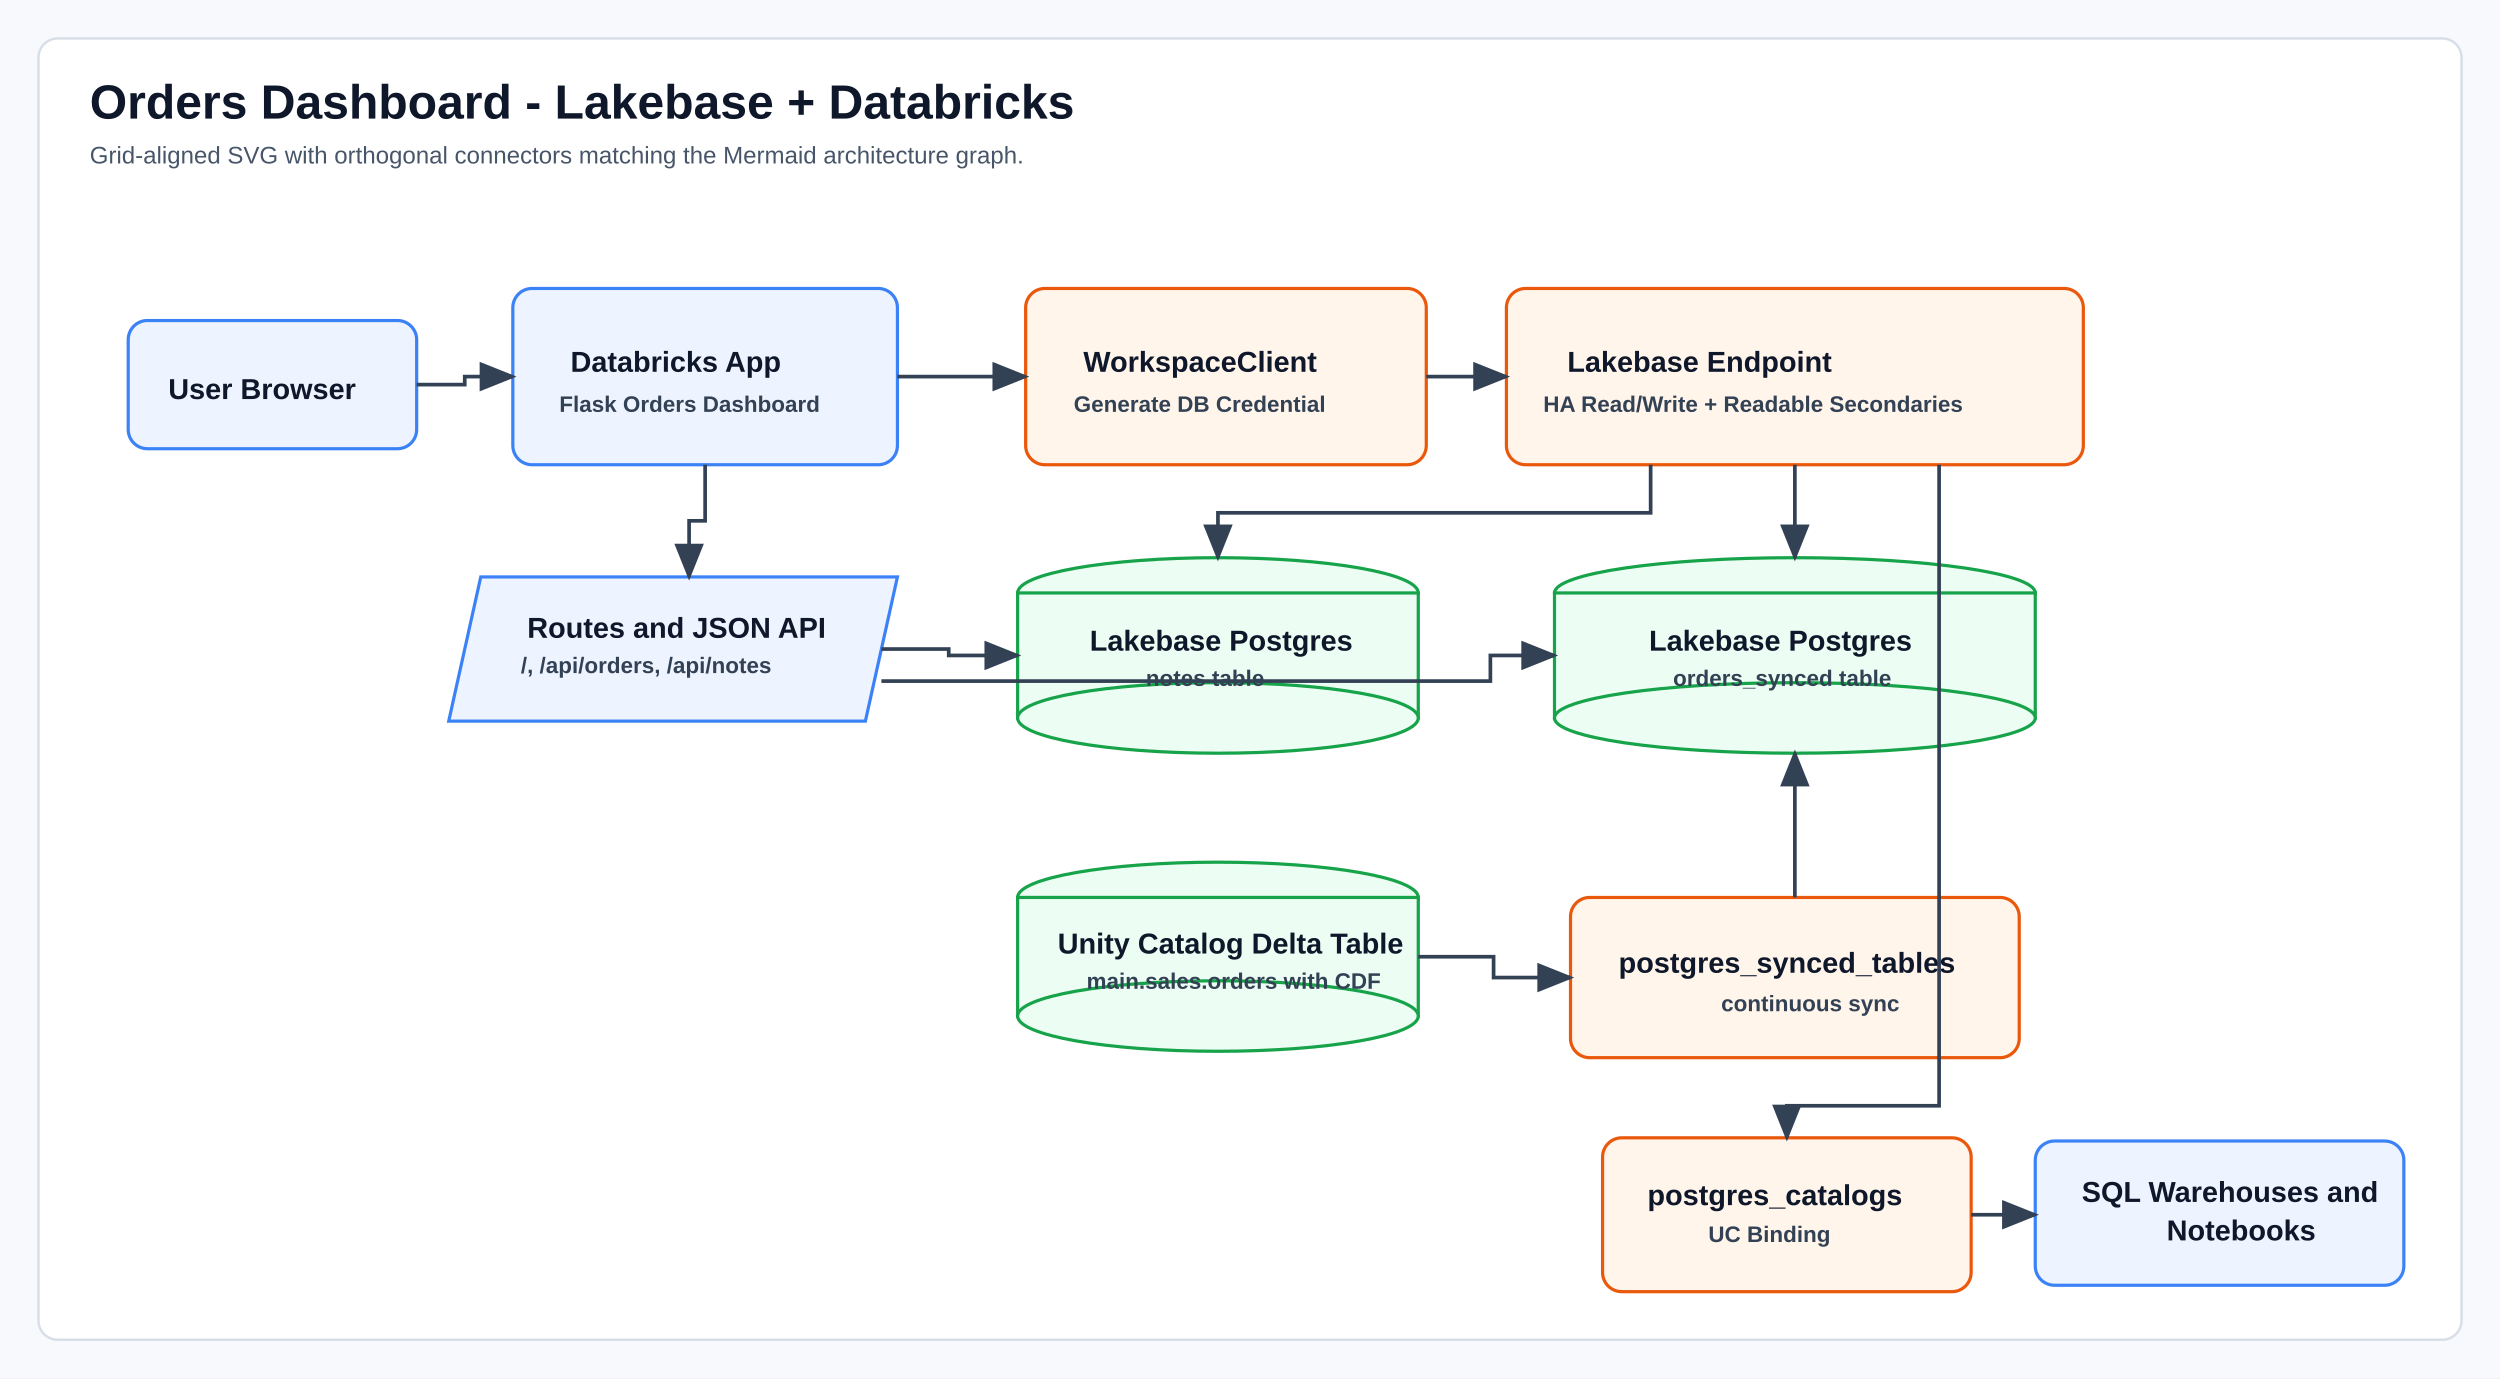
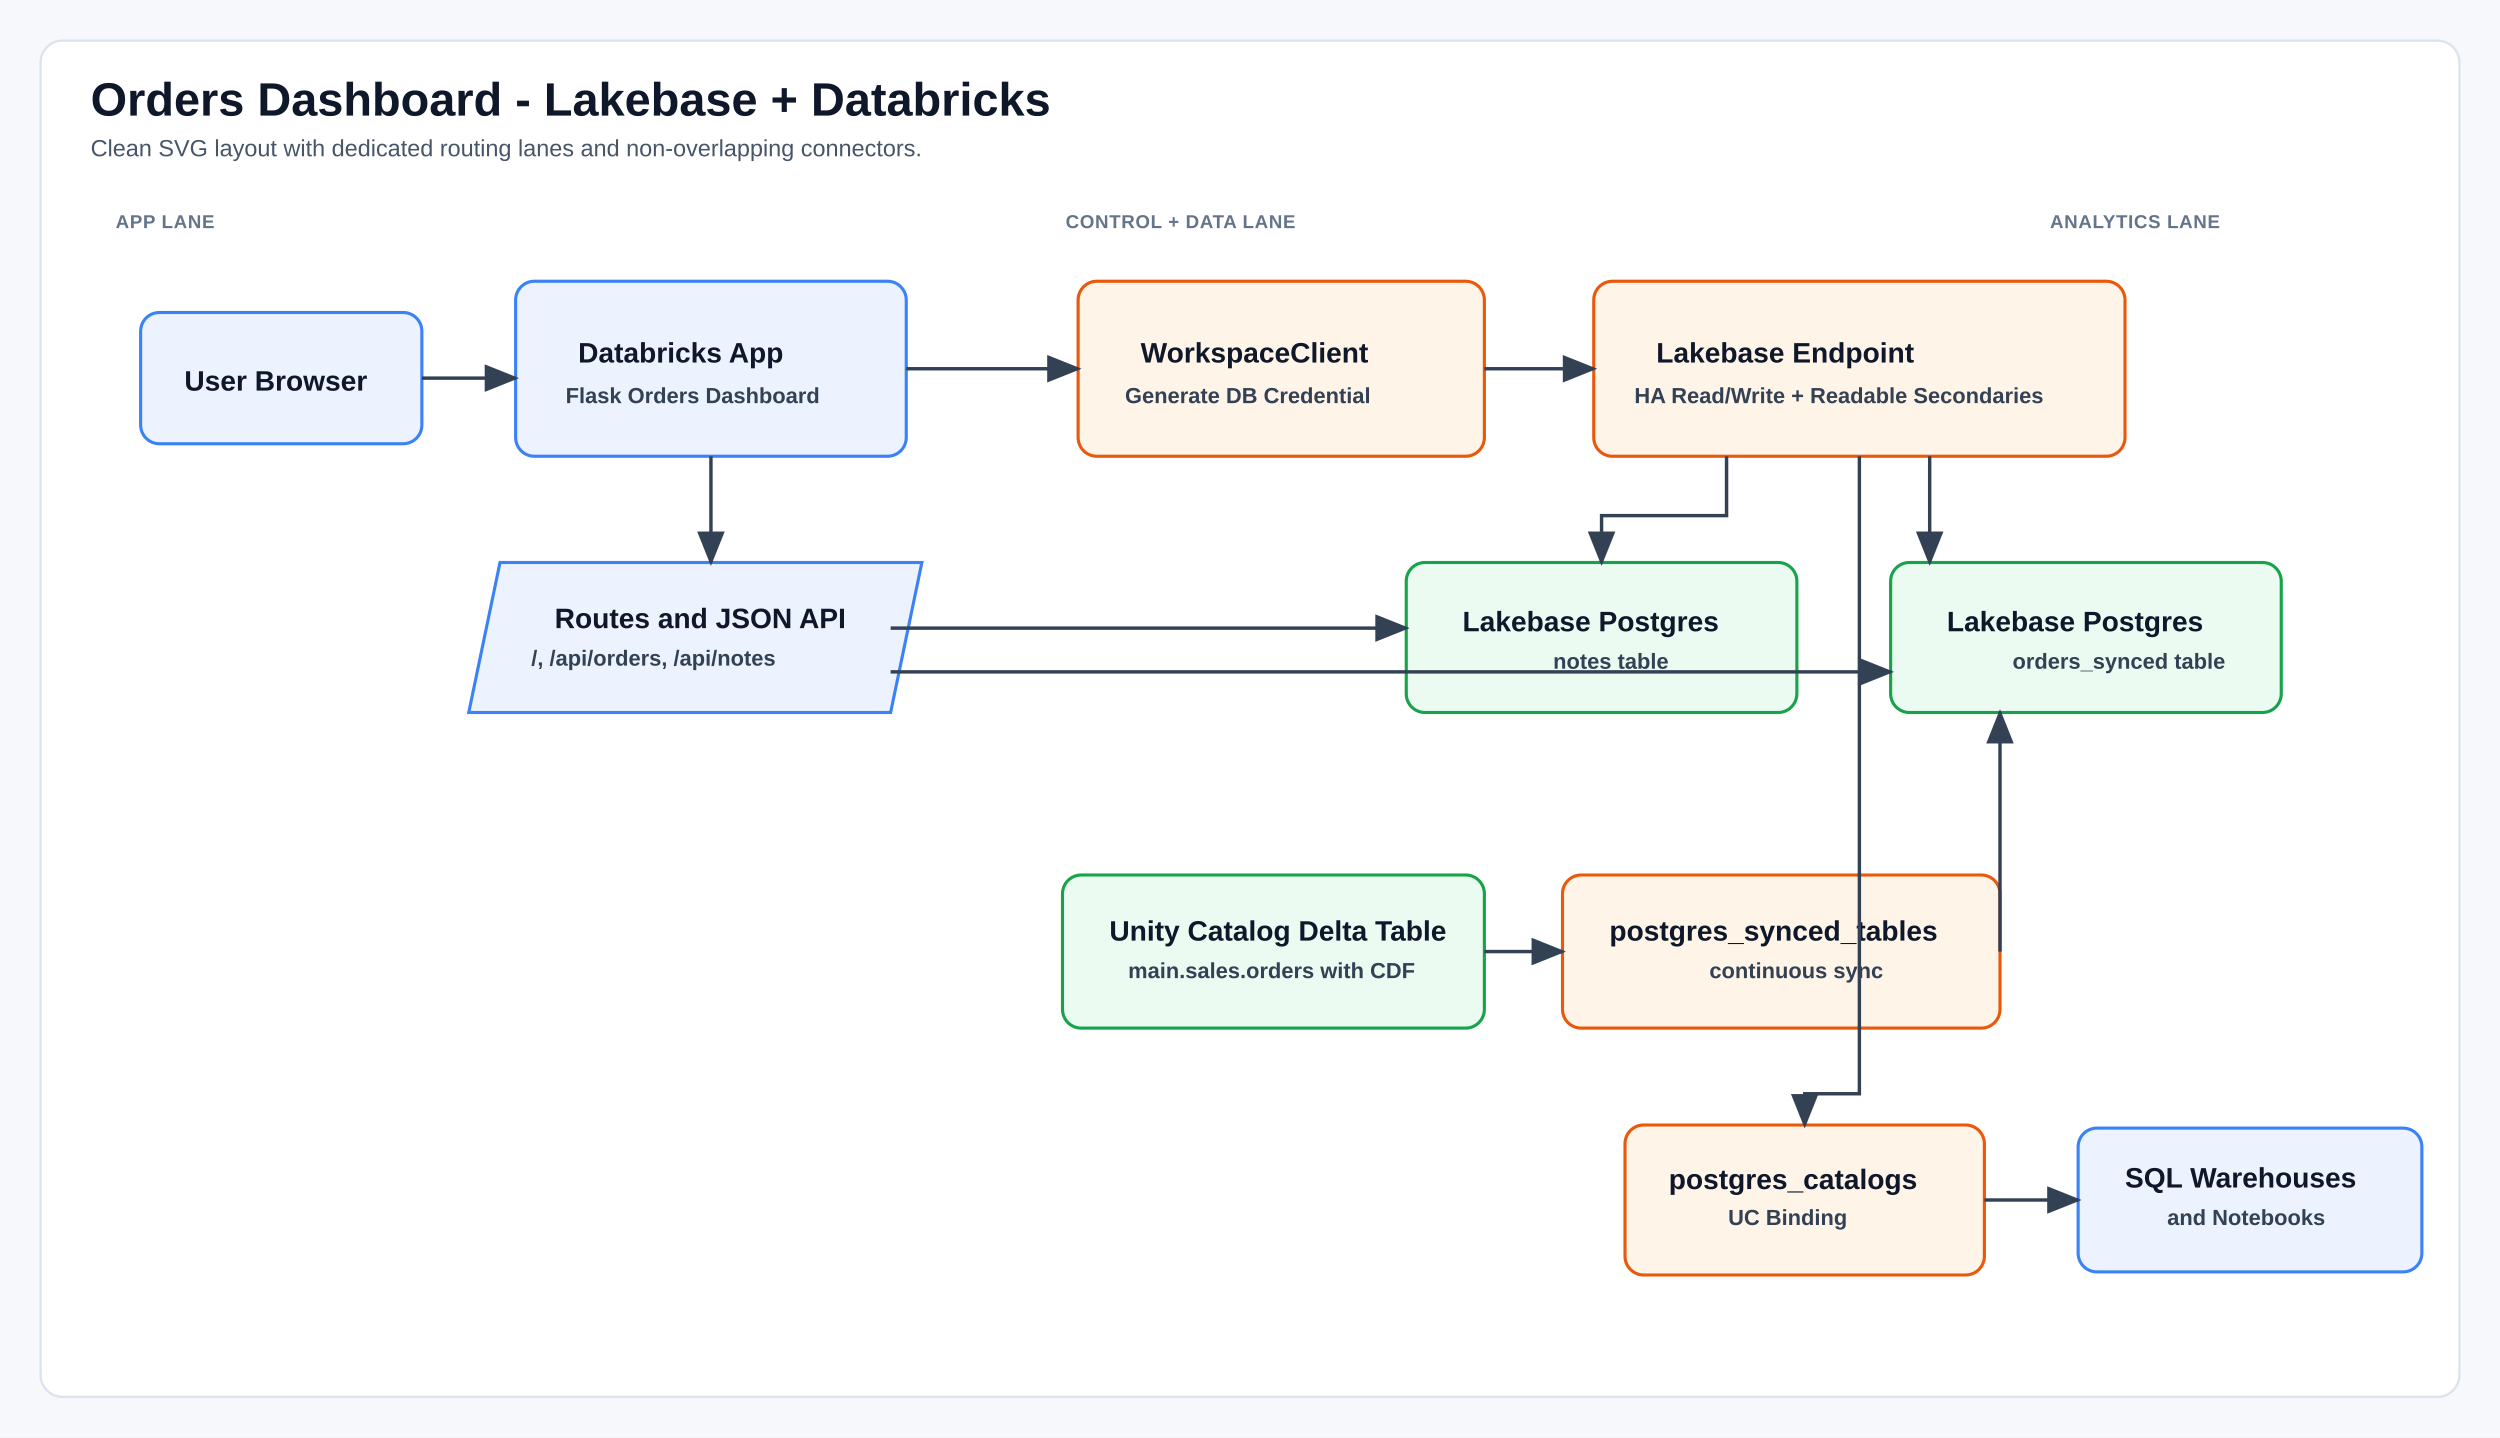
- <svg xmlns="http://www.w3.org/2000/svg" width="1560" height="860" viewBox="0 0 1560 860" role="img" aria-labelledby="title desc">
+ <svg xmlns="http://www.w3.org/2000/svg" width="1600" height="920" viewBox="0 0 1600 920" role="img" aria-labelledby="title desc">
  <defs>
    <style>
-       .bg { fill: #f7f9fc; }
-       .frame { fill: #ffffff; stroke: #d7dee8; stroke-width: 1.5; }
+       .bg { fill: #f6f8fc; }
+       .panel { fill: #ffffff; stroke: #dbe3ee; stroke-width: 1.5; }
      .title { font: 700 30px Segoe UI, Arial, sans-serif; fill: #0f172a; }
      .subtitle { font: 500 15px Segoe UI, Arial, sans-serif; fill: #475569; }

-       .appNode { fill: #eef4ff; stroke: #3b82f6; }
-       .infraNode { fill: #fff5eb; stroke: #ea580c; }
-       .dataNode { fill: #ecfdf3; stroke: #16a34a; }
+       .app { fill: #ecf3ff; stroke: #3b82f6; }
+       .infra { fill: #fff4e8; stroke: #ea580c; }
+       .data { fill: #ebfbf2; stroke: #16a34a; }
      .node { stroke-width: 2; }

-       .label { font: 700 18px Segoe UI, Arial, sans-serif; fill: #0f172a; }
-       .sub { font: 600 14px Segoe UI, Arial, sans-serif; fill: #334155; }
+       .h1 { font: 700 18px Segoe UI, Arial, sans-serif; fill: #0f172a; }
+       .h2 { font: 600 14px Segoe UI, Arial, sans-serif; fill: #334155; }

-       .edge { stroke: #334155; stroke-width: 2.3; fill: none; marker-end: url(#arrow); }
+       .edge { stroke: #334155; stroke-width: 2.2; fill: none; marker-end: url(#arrow); }
+       .lane { font: 700 12px Segoe UI, Arial, sans-serif; fill: #64748b; letter-spacing: 0.4px; }
    </style>
    <marker id="arrow" markerWidth="10" markerHeight="8" refX="9" refY="4" orient="auto" markerUnits="strokeWidth">
-       <path d="M0,0 L10,4 L0,8 Z" fill="#334155" />
+       <path d="M0 0 L10 4 L0 8 Z" fill="#334155" />
    </marker>
  </defs>
-   <rect class="bg" x="0" y="0" width="1560" height="860" />
-   <rect class="frame" x="24" y="24" width="1512" height="812" rx="12" />
-   <text class="title" x="56" y="74">Orders Dashboard - Lakebase + Databricks</text>
-   <text class="subtitle" x="56" y="102">Grid-aligned SVG with orthogonal connectors matching the Mermaid architecture graph.</text>
-   <rect class="node appNode" x="80" y="200" width="180" height="80" rx="12" />
-   <text class="label" x="105" y="249">User Browser</text>
-   <rect class="node appNode" x="320" y="180" width="240" height="110" rx="12" />
-   <text class="label" x="356" y="232">Databricks App</text>
-   <text class="sub" x="349" y="257">Flask Orders Dashboard</text>
-   <polygon class="node appNode" points="300,360 560,360 540,450 280,450" />
-   <text class="label" x="329" y="398">Routes and JSON API</text>
-   <text class="sub" x="325" y="420">/, /api/orders, /api/notes</text>
-   <rect class="node infraNode" x="640" y="180" width="250" height="110" rx="12" />
-   <text class="label" x="676" y="232">WorkspaceClient</text>
-   <text class="sub" x="670" y="257">Generate DB Credential</text>
-   <rect class="node infraNode" x="940" y="180" width="360" height="110" rx="12" />
-   <text class="label" x="978" y="232">Lakebase Endpoint</text>
-   <text class="sub" x="963" y="257">HA Read/Write + Readable Secondaries</text>
-   <g>
-     <ellipse class="node dataNode" cx="760" cy="370" rx="125" ry="22" />
-     <rect class="node dataNode" x="635" y="370" width="250" height="78" />
-     <ellipse class="node dataNode" cx="760" cy="448" rx="125" ry="22" />
-     <text class="label" x="680" y="406">Lakebase Postgres</text>
-     <text class="sub" x="715" y="428">notes table</text>
-   </g>
-   <g>
-     <ellipse class="node dataNode" cx="1120" cy="370" rx="150" ry="22" />
-     <rect class="node dataNode" x="970" y="370" width="300" height="78" />
-     <ellipse class="node dataNode" cx="1120" cy="448" rx="150" ry="22" />
-     <text class="label" x="1029" y="406">Lakebase Postgres</text>
-     <text class="sub" x="1044" y="428">orders_synced table</text>
-   </g>
-   <rect class="node infraNode" x="980" y="560" width="280" height="100" rx="12" />
-   <text class="label" x="1010" y="607">postgres_synced_tables</text>
-   <text class="sub" x="1074" y="631">continuous sync</text>
-   <g>
-     <ellipse class="node dataNode" cx="760" cy="560" rx="125" ry="22" />
-     <rect class="node dataNode" x="635" y="560" width="250" height="74" />
-     <ellipse class="node dataNode" cx="760" cy="634" rx="125" ry="22" />
-     <text class="label" x="660" y="595">Unity Catalog Delta Table</text>
-     <text class="sub" x="678" y="617">main.sales.orders with CDF</text>
-   </g>
-   <rect class="node infraNode" x="1000" y="710" width="230" height="96" rx="12" />
-   <text class="label" x="1028" y="752">postgres_catalogs</text>
-   <text class="sub" x="1066" y="775">UC Binding</text>
-   <rect class="node appNode" x="1270" y="712" width="230" height="90" rx="12" />
-   <text class="label" x="1299" y="750">SQL Warehouses and</text>
-   <text class="label" x="1352" y="774">Notebooks</text>
-   <path class="edge" d="M260 240 H290 V235 H320" />
-   <path class="edge" d="M440 290 V325 H430 V360" />
-   <path class="edge" d="M560 235 H640" />
-   <path class="edge" d="M890 235 H940" />
-   <path class="edge" d="M550 405 H592 V409 H635" />
-   <path class="edge" d="M550 425 H930 V409 H970" />
-   <path class="edge" d="M1030 290 V320 H760 V348" />
-   <path class="edge" d="M1120 290 V348" />
-   <path class="edge" d="M885 597 H932 V610 H980" />
-   <path class="edge" d="M1120 560 V470" />
-   <path class="edge" d="M1210 290 V690 H1115 V710" />
-   <path class="edge" d="M1230 758 H1270" />
+   <rect class="bg" x="0" y="0" width="1600" height="920" />
+   <rect class="panel" x="26" y="26" width="1548" height="868" rx="14" />
+   <text class="title" x="58" y="74">Orders Dashboard - Lakebase + Databricks</text>
+   <text class="subtitle" x="58" y="100">Clean SVG layout with dedicated routing lanes and non-overlapping connectors.</text>
+   <text class="lane" x="74" y="146">APP LANE</text>
+   <text class="lane" x="682" y="146">CONTROL + DATA LANE</text>
+   <text class="lane" x="1312" y="146">ANALYTICS LANE</text>
+   <rect class="node app" x="90" y="200" width="180" height="84" rx="12" />
+   <text class="h1" x="118" y="250">User Browser</text>
+   <rect class="node app" x="330" y="180" width="250" height="112" rx="12" />
+   <text class="h1" x="370" y="232">Databricks App</text>
+   <text class="h2" x="362" y="258">Flask Orders Dashboard</text>
+   <polygon class="node app" points="320,360 590,360 570,456 300,456" />
+   <text class="h1" x="355" y="402">Routes and JSON API</text>
+   <text class="h2" x="340" y="426">/, /api/orders, /api/notes</text>
+   <rect class="node infra" x="690" y="180" width="260" height="112" rx="12" />
+   <text class="h1" x="730" y="232">WorkspaceClient</text>
+   <text class="h2" x="720" y="258">Generate DB Credential</text>
+   <rect class="node infra" x="1020" y="180" width="340" height="112" rx="12" />
+   <text class="h1" x="1060" y="232">Lakebase Endpoint</text>
+   <text class="h2" x="1046" y="258">HA Read/Write + Readable Secondaries</text>
+   <rect class="node data" x="900" y="360" width="250" height="96" rx="12" />
+   <text class="h1" x="936" y="404">Lakebase Postgres</text>
+   <text class="h2" x="994" y="428">notes table</text>
+   <rect class="node data" x="1210" y="360" width="250" height="96" rx="12" />
+   <text class="h1" x="1246" y="404">Lakebase Postgres</text>
+   <text class="h2" x="1288" y="428">orders_synced table</text>
+   <rect class="node data" x="680" y="560" width="270" height="98" rx="12" />
+   <text class="h1" x="710" y="602">Unity Catalog Delta Table</text>
+   <text class="h2" x="722" y="626">main.sales.orders with CDF</text>
+   <rect class="node infra" x="1000" y="560" width="280" height="98" rx="12" />
+   <text class="h1" x="1030" y="602">postgres_synced_tables</text>
+   <text class="h2" x="1094" y="626">continuous sync</text>
+   <rect class="node infra" x="1040" y="720" width="230" height="96" rx="12" />
+   <text class="h1" x="1068" y="761">postgres_catalogs</text>
+   <text class="h2" x="1106" y="784">UC Binding</text>
+   <rect class="node app" x="1330" y="722" width="220" height="92" rx="12" />
+   <text class="h1" x="1360" y="760">SQL Warehouses</text>
+   <text class="h2" x="1387" y="784">and Notebooks</text>
+   <path class="edge" d="M270 242 H330" />
+   <path class="edge" d="M455 292 V360" />
+   <path class="edge" d="M580 236 H690" />
+   <path class="edge" d="M950 236 H1020" />
+   <path class="edge" d="M570 402 H900" />
+   <path class="edge" d="M570 430 H1210" />
+   <path class="edge" d="M1105 292 V330 H1025 V360" />
+   <path class="edge" d="M1235 292 V360" />
+   <path class="edge" d="M950 609 H1000" />
+   <path class="edge" d="M1280 609 V456" />
+   <path class="edge" d="M1190 292 V700 H1155 V720" />
+   <path class="edge" d="M1270 768 H1330" />
</svg>
